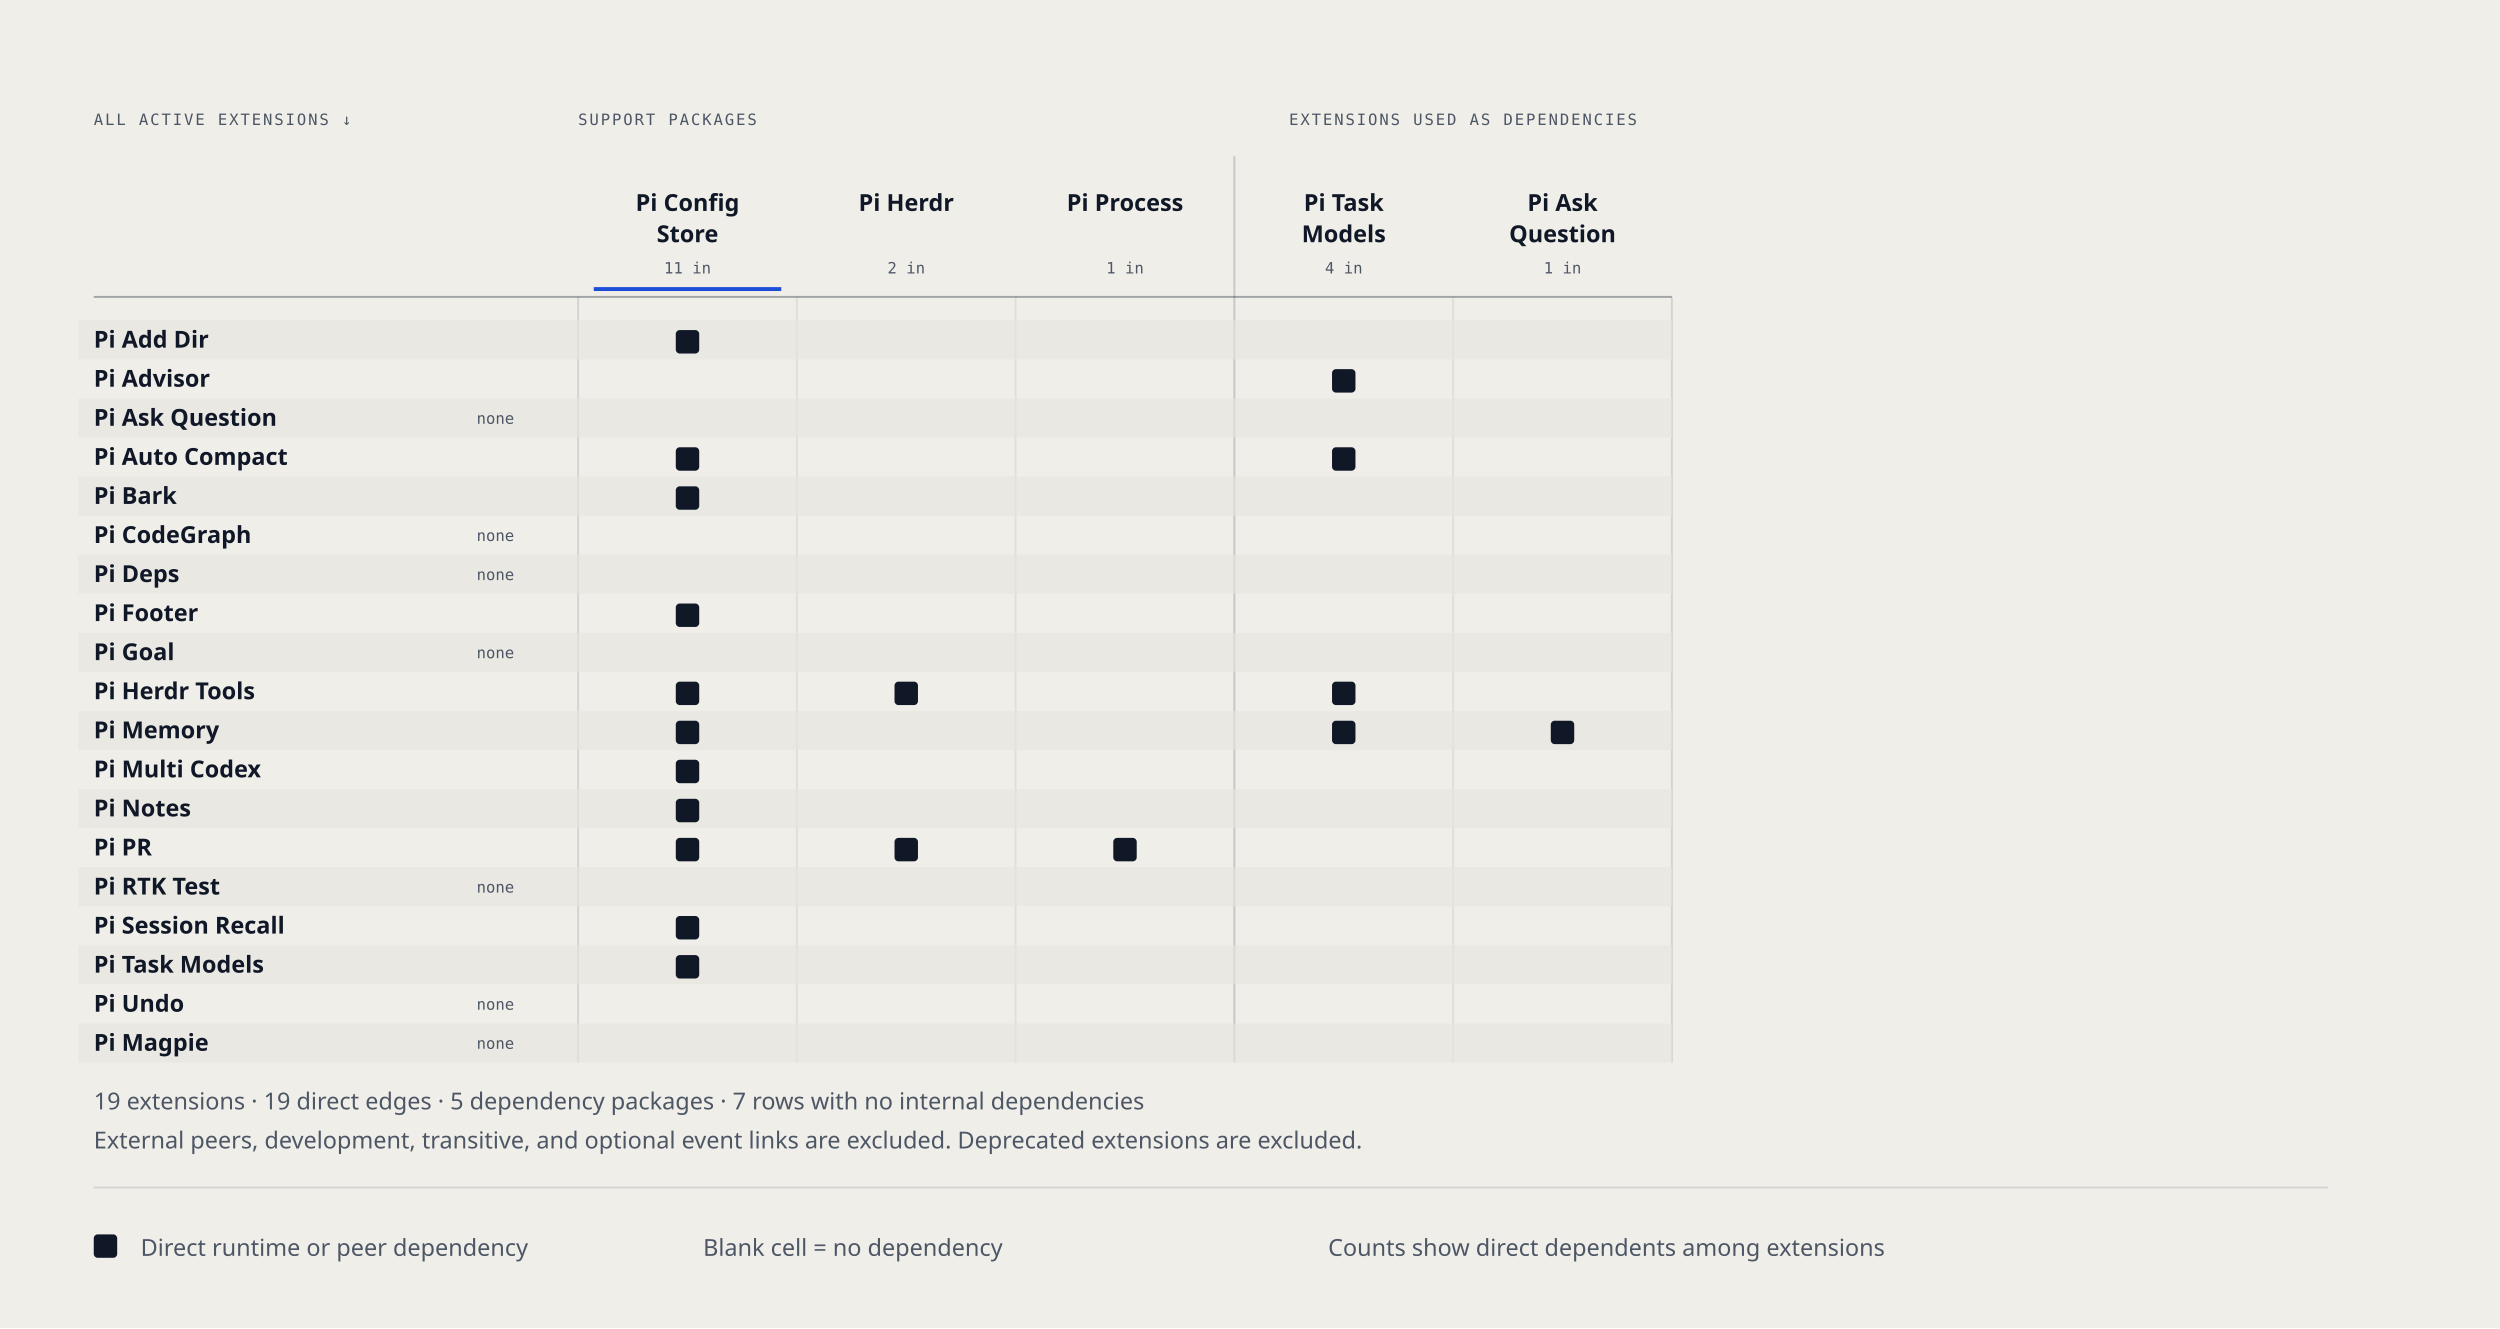
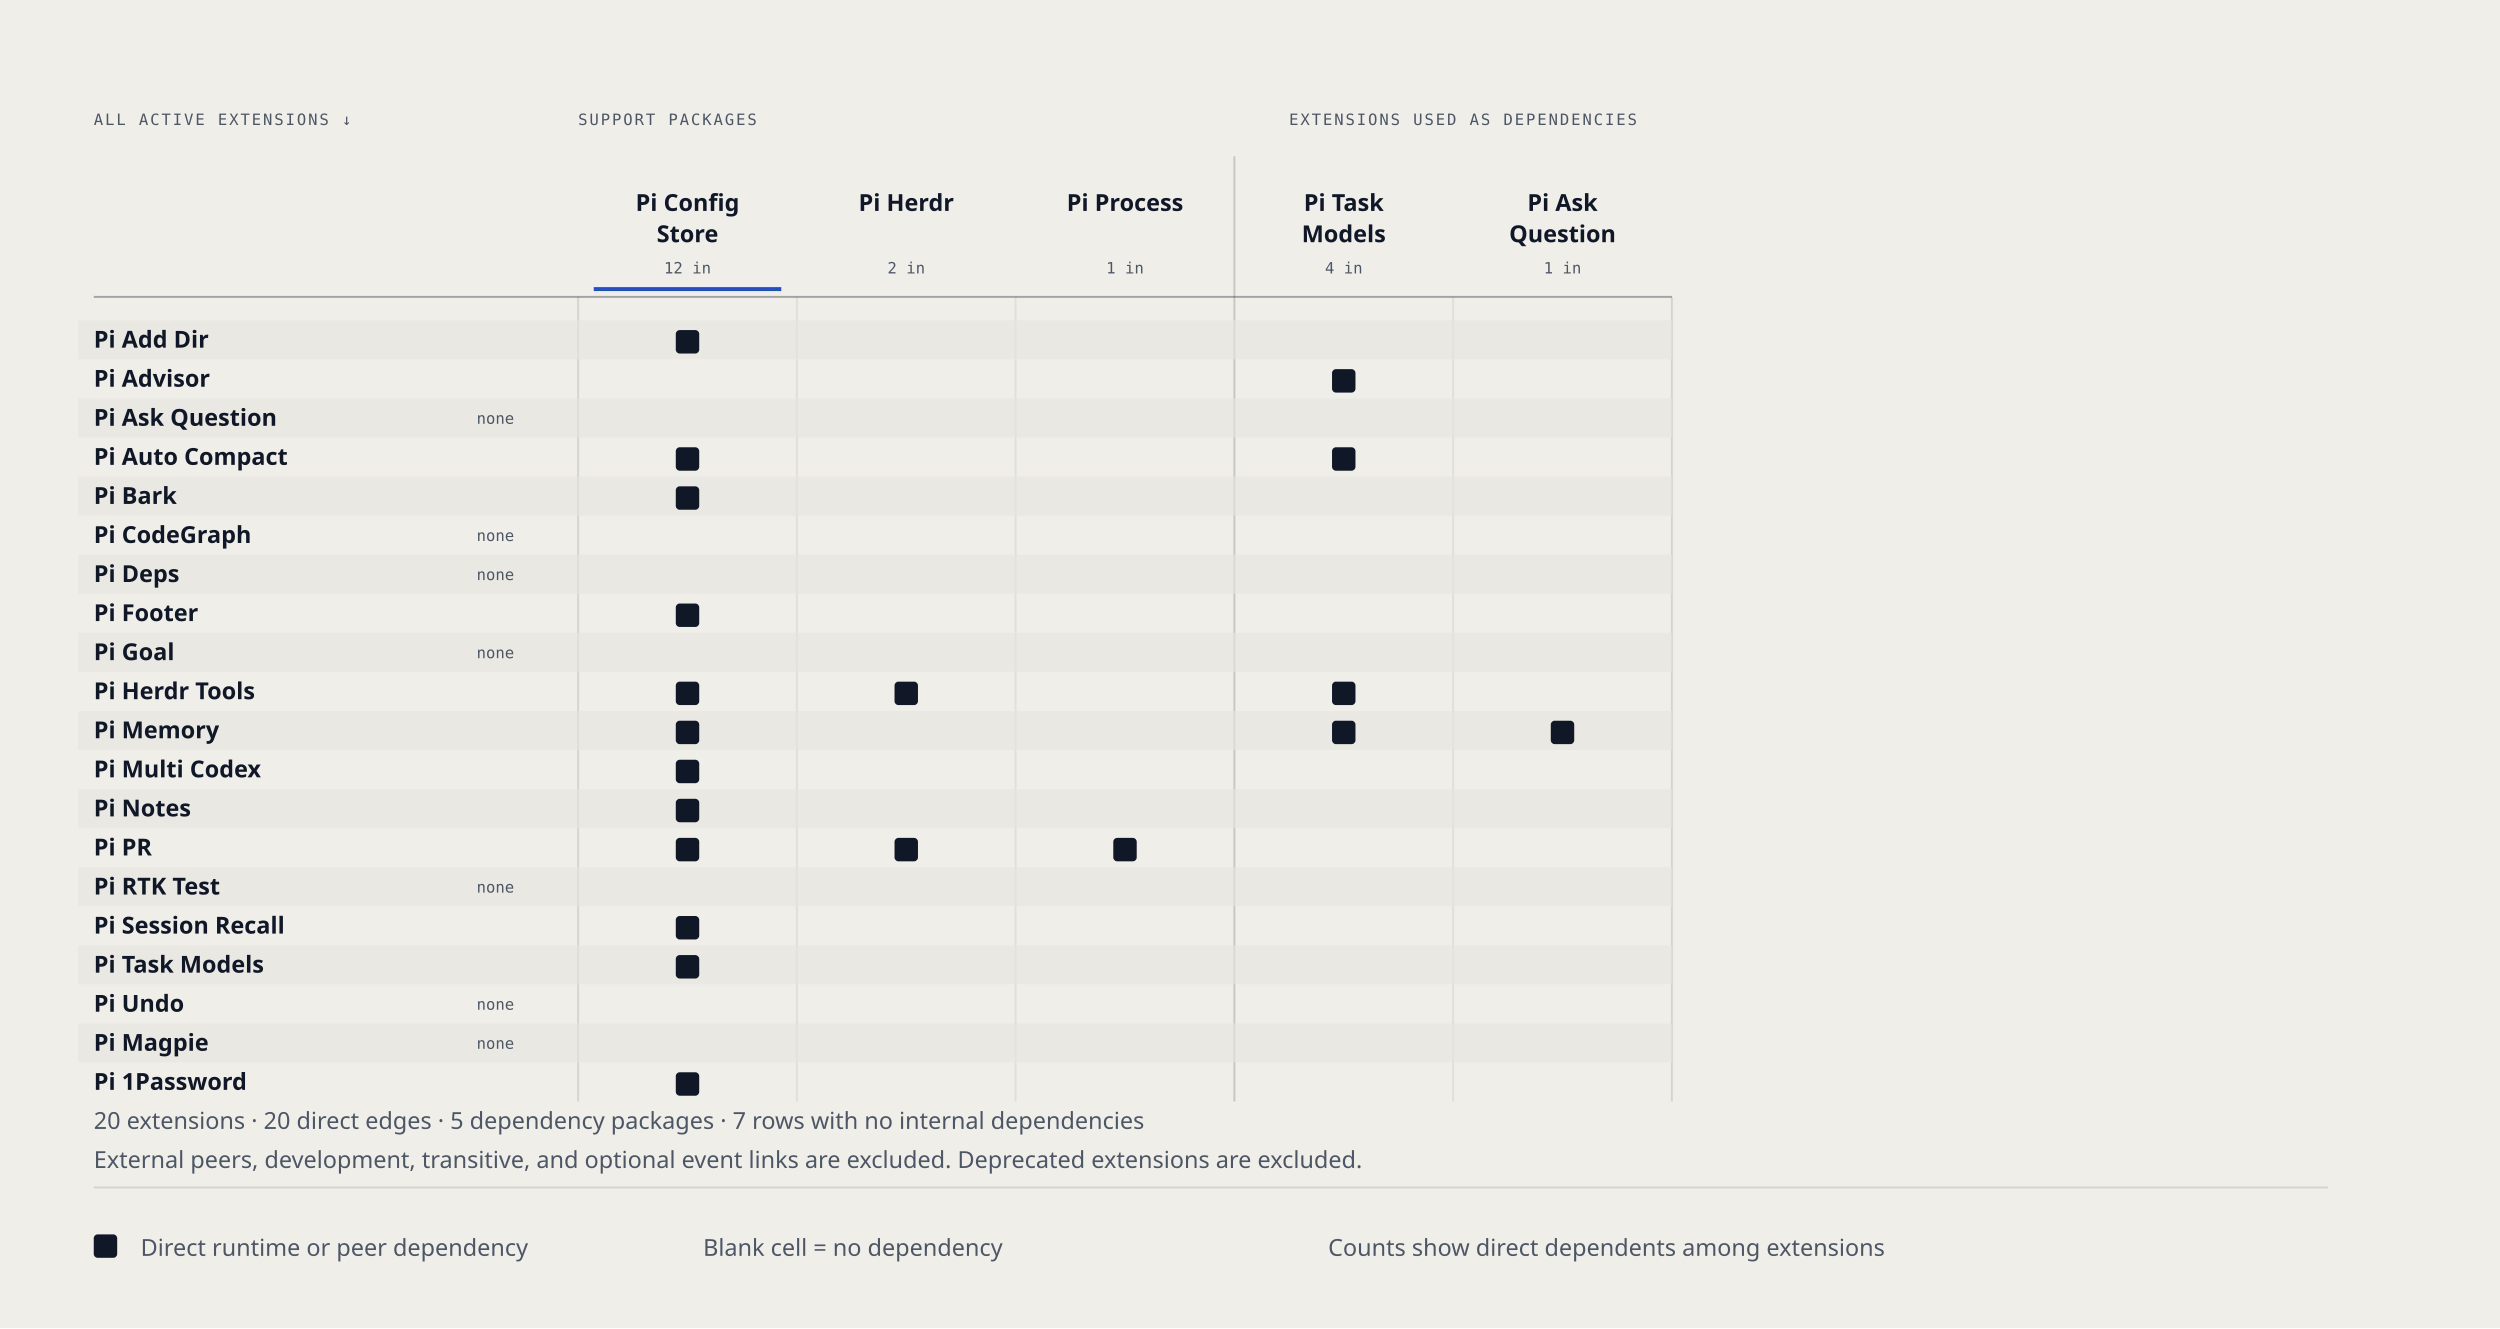
<svg xmlns="http://www.w3.org/2000/svg" width="1280" height="680" viewBox="0 0 1280 680" role="img" aria-labelledby="extension-dependencies-title extension-dependencies-desc" id="extension-dependencies-root">
  <defs>
    <style>#extension-dependencies-root { color: #101828; font-family: 'Geist', sans-serif; }
      #extension-dependencies-root .diagram-container { overflow-x: auto; }
      #extension-dependencies-root .diagram-container:focus-visible { outline: 2px solid #1d4ed8; outline-offset: 4px; }
      #extension-dependencies-root .diagram-container { overflow: visible; }
      #extension-dependencies-root .axis { fill: #4c5665; font: 500 8px 'Geist Mono', monospace; letter-spacing: .12em; }
      #extension-dependencies-root .name { fill: #101828; font: 600 12px 'Geist', sans-serif; }
      #extension-dependencies-root .column { fill: #101828; font: 600 12px 'Geist', sans-serif; text-anchor: middle; }
      #extension-dependencies-root .count { fill: #4c5665; font: 400 8px 'Geist Mono', monospace; text-anchor: middle; }
      #extension-dependencies-root .empty { fill: #4c5665; font: 400 8px 'Geist Mono', monospace; }
      #extension-dependencies-root .note { fill: #4c5665; font: 400 12px 'Geist', sans-serif; }</style>
    <style>
      .axis { fill: #4c5665; font: 500 8px 'Geist Mono', monospace; letter-spacing: .12em; }
      .name { fill: #101828; font: 600 12px 'Geist', sans-serif; }
      .column { fill: #101828; font: 600 12px 'Geist', sans-serif; text-anchor: middle; }
      .count { fill: #4c5665; font: 400 8px 'Geist Mono', monospace; text-anchor: middle; }
      .empty { fill: #4c5665; font: 400 8px 'Geist Mono', monospace; }
      .note { fill: #4c5665; font: 400 12px 'Geist', sans-serif; }
    </style>
  </defs>
  <rect width="1280" height="680" fill="#f0eee9" />
  <text class="axis" x="48" y="64">ALL ACTIVE EXTENSIONS ↓</text>
  <text class="axis" x="296" y="64">SUPPORT PACKAGES</text>
  <text class="axis" x="660" y="64">EXTENSIONS USED AS DEPENDENCIES</text>
  <text class="column" x="352" y="108">Pi Config</text>
  <text class="column" x="352" y="124">Store</text>
-   <text class="count" data-package="@henryqw/pi-config-store" data-count="11" x="352" y="140">11 in</text>
+   <text class="count" data-package="@henryqw/pi-config-store" data-count="12" x="352" y="140">12 in</text>
  <text class="column" x="464" y="108">Pi Herdr</text>
  <text class="count" data-package="@henryqw/pi-herdr" data-count="2" x="464" y="140">2 in</text>
  <text class="column" x="576" y="108">Pi Process</text>
  <text class="count" data-package="@henryqw/pi-process" data-count="1" x="576" y="140">1 in</text>
  <text class="column" x="688" y="108">Pi Task</text>
  <text class="column" x="688" y="124">Models</text>
  <text class="count" data-package="@henryqw/pi-task-models" data-count="4" x="688" y="140">4 in</text>
  <text class="column" x="800" y="108">Pi Ask</text>
  <text class="column" x="800" y="124">Question</text>
  <text class="count" data-package="@henryqw/pi-ask-question" data-count="1" x="800" y="140">1 in</text>
  <line x1="48" y1="152" x2="856" y2="152" stroke="#101828" stroke-opacity=".35" />
-   <line x1="296" y1="152" x2="296" y2="544" stroke="#101828" stroke-opacity=".12" />
-   <line x1="632" y1="80" x2="632" y2="544" stroke="#101828" stroke-opacity=".18" />
-   <line x1="856" y1="152" x2="856" y2="544" stroke="#101828" stroke-opacity=".12" />
+   <line x1="296" y1="152" x2="296" y2="564" stroke="#101828" stroke-opacity=".12" />
+   <line x1="632" y1="80" x2="632" y2="564" stroke="#101828" stroke-opacity=".18" />
+   <line x1="856" y1="152" x2="856" y2="564" stroke="#101828" stroke-opacity=".12" />
  <line x1="304" y1="148" x2="400" y2="148" stroke="#1d4ed8" stroke-width="2" />
-   <line x1="408" y1="152" x2="408" y2="544" stroke="#101828" stroke-opacity=".07" />
-   <line x1="520" y1="152" x2="520" y2="544" stroke="#101828" stroke-opacity=".07" />
-   <line x1="744" y1="152" x2="744" y2="544" stroke="#101828" stroke-opacity=".07" />
+   <line x1="408" y1="152" x2="408" y2="564" stroke="#101828" stroke-opacity=".07" />
+   <line x1="520" y1="152" x2="520" y2="564" stroke="#101828" stroke-opacity=".07" />
+   <line x1="744" y1="152" x2="744" y2="564" stroke="#101828" stroke-opacity=".07" />
  <rect x="40" y="164" width="816" height="20" fill="#e6e4de" fill-opacity=".6" />
  <text class="name" data-row="pi-add-dir" x="48" y="178">Pi Add Dir</text>
  <rect data-extension="pi-add-dir" data-dependency="@henryqw/pi-config-store" x="346" y="169" width="12" height="12" rx="2" fill="#101828" />
  <text class="name" data-row="pi-advisor" x="48" y="198">Pi Advisor</text>
  <rect data-extension="pi-advisor" data-dependency="@henryqw/pi-task-models" x="682" y="189" width="12" height="12" rx="2" fill="#101828" />
  <rect x="40" y="204" width="816" height="20" fill="#e6e4de" fill-opacity=".6" />
  <text class="name" data-row="pi-ask-question" x="48" y="218">Pi Ask Question</text>
  <text class="empty" x="244" y="217">none</text>
  <text class="name" data-row="pi-auto-compact" x="48" y="238">Pi Auto Compact</text>
  <rect data-extension="pi-auto-compact" data-dependency="@henryqw/pi-config-store" x="346" y="229" width="12" height="12" rx="2" fill="#101828" />
  <rect data-extension="pi-auto-compact" data-dependency="@henryqw/pi-task-models" x="682" y="229" width="12" height="12" rx="2" fill="#101828" />
  <rect x="40" y="244" width="816" height="20" fill="#e6e4de" fill-opacity=".6" />
  <text class="name" data-row="pi-bark" x="48" y="258">Pi Bark</text>
  <rect data-extension="pi-bark" data-dependency="@henryqw/pi-config-store" x="346" y="249" width="12" height="12" rx="2" fill="#101828" />
  <text class="name" data-row="pi-codegraph" x="48" y="278">Pi CodeGraph</text>
  <text class="empty" x="244" y="277">none</text>
  <rect x="40" y="284" width="816" height="20" fill="#e6e4de" fill-opacity=".6" />
  <text class="name" data-row="pi-deps" x="48" y="298">Pi Deps</text>
  <text class="empty" x="244" y="297">none</text>
  <text class="name" data-row="pi-footer" x="48" y="318">Pi Footer</text>
  <rect data-extension="pi-footer" data-dependency="@henryqw/pi-config-store" x="346" y="309" width="12" height="12" rx="2" fill="#101828" />
  <rect x="40" y="324" width="816" height="20" fill="#e6e4de" fill-opacity=".6" />
  <text class="name" data-row="pi-goal" x="48" y="338">Pi Goal</text>
  <text class="empty" x="244" y="337">none</text>
  <text class="name" data-row="pi-herdr-tools" x="48" y="358">Pi Herdr Tools</text>
  <rect data-extension="pi-herdr-tools" data-dependency="@henryqw/pi-config-store" x="346" y="349" width="12" height="12" rx="2" fill="#101828" />
  <rect data-extension="pi-herdr-tools" data-dependency="@henryqw/pi-herdr" x="458" y="349" width="12" height="12" rx="2" fill="#101828" />
  <rect data-extension="pi-herdr-tools" data-dependency="@henryqw/pi-task-models" x="682" y="349" width="12" height="12" rx="2" fill="#101828" />
  <rect x="40" y="364" width="816" height="20" fill="#e6e4de" fill-opacity=".6" />
  <text class="name" data-row="pi-memory" x="48" y="378">Pi Memory</text>
  <rect data-extension="pi-memory" data-dependency="@henryqw/pi-config-store" x="346" y="369" width="12" height="12" rx="2" fill="#101828" />
  <rect data-extension="pi-memory" data-dependency="@henryqw/pi-task-models" x="682" y="369" width="12" height="12" rx="2" fill="#101828" />
  <rect data-extension="pi-memory" data-dependency="@henryqw/pi-ask-question" x="794" y="369" width="12" height="12" rx="2" fill="#101828" />
  <text class="name" data-row="pi-multi-codex" x="48" y="398">Pi Multi Codex</text>
  <rect data-extension="pi-multi-codex" data-dependency="@henryqw/pi-config-store" x="346" y="389" width="12" height="12" rx="2" fill="#101828" />
  <rect x="40" y="404" width="816" height="20" fill="#e6e4de" fill-opacity=".6" />
  <text class="name" data-row="pi-notes" x="48" y="418">Pi Notes</text>
  <rect data-extension="pi-notes" data-dependency="@henryqw/pi-config-store" x="346" y="409" width="12" height="12" rx="2" fill="#101828" />
  <text class="name" data-row="pi-pr" x="48" y="438">Pi PR</text>
  <rect data-extension="pi-pr" data-dependency="@henryqw/pi-config-store" x="346" y="429" width="12" height="12" rx="2" fill="#101828" />
  <rect data-extension="pi-pr" data-dependency="@henryqw/pi-herdr" x="458" y="429" width="12" height="12" rx="2" fill="#101828" />
  <rect data-extension="pi-pr" data-dependency="@henryqw/pi-process" x="570" y="429" width="12" height="12" rx="2" fill="#101828" />
  <rect x="40" y="444" width="816" height="20" fill="#e6e4de" fill-opacity=".6" />
  <text class="name" data-row="pi-rtk-test" x="48" y="458">Pi RTK Test</text>
  <text class="empty" x="244" y="457">none</text>
  <text class="name" data-row="pi-session-recall" x="48" y="478">Pi Session Recall</text>
  <rect data-extension="pi-session-recall" data-dependency="@henryqw/pi-config-store" x="346" y="469" width="12" height="12" rx="2" fill="#101828" />
  <rect x="40" y="484" width="816" height="20" fill="#e6e4de" fill-opacity=".6" />
  <text class="name" data-row="pi-task-models" x="48" y="498">Pi Task Models</text>
  <rect data-extension="pi-task-models" data-dependency="@henryqw/pi-config-store" x="346" y="489" width="12" height="12" rx="2" fill="#101828" />
  <text class="name" data-row="pi-undo" x="48" y="518">Pi Undo</text>
  <text class="empty" x="244" y="517">none</text>
  <rect x="40" y="524" width="816" height="20" fill="#e6e4de" fill-opacity=".6" />
  <text class="name" data-row="pi-magpie" x="48" y="538">Pi Magpie</text>
  <text class="empty" x="244" y="537">none</text>
-   <text class="note" x="48" y="568">19 extensions · 19 direct edges · 5 dependency packages · 7 rows with no internal dependencies</text>
-   <text class="note" x="48" y="588">External peers, development, transitive, and optional event links are excluded. Deprecated extensions are excluded.</text>
+   <text class="name" data-row="pi-1password" x="48" y="558">Pi 1Password</text>
+   <rect data-extension="pi-1password" data-dependency="@henryqw/pi-config-store" x="346" y="549" width="12" height="12" rx="2" fill="#101828" />
+   <text class="note" x="48" y="578">20 extensions · 20 direct edges · 5 dependency packages · 7 rows with no internal dependencies</text>
+   <text class="note" x="48" y="598">External peers, development, transitive, and optional event links are excluded. Deprecated extensions are excluded.</text>
  <line x1="48" y1="608" x2="1192" y2="608" stroke="#101828" stroke-opacity=".12" />
  <rect x="48" y="632" width="12" height="12" rx="2" fill="#101828" />
  <text class="note" x="72" y="643">Direct runtime or peer dependency</text>
  <text class="note" x="360" y="643">Blank cell = no dependency</text>
  <text class="note" x="680" y="643">Counts show direct dependents among extensions</text>
</svg>
